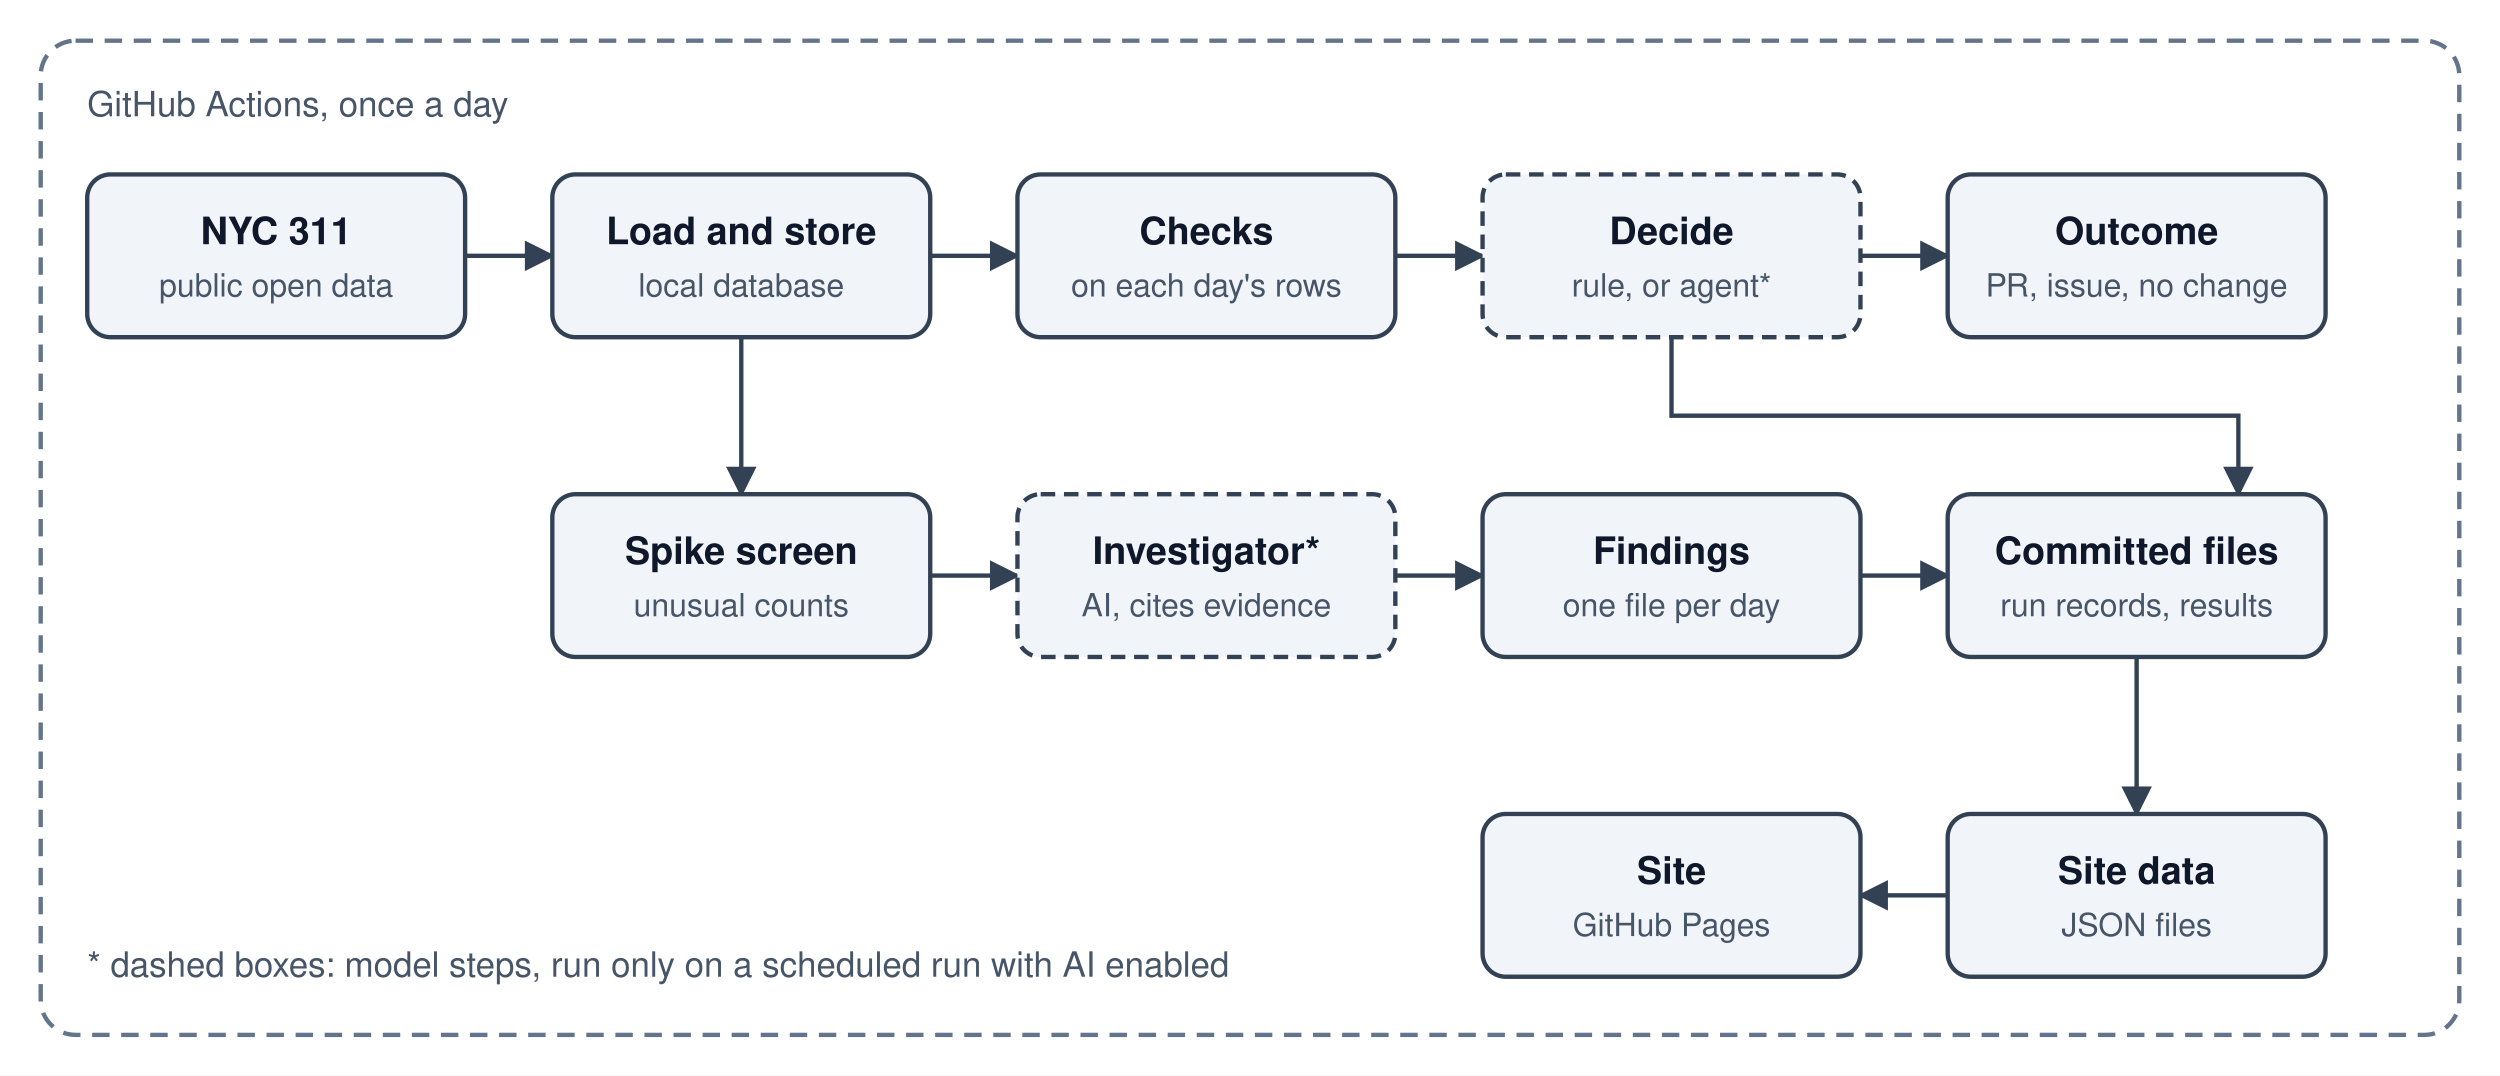
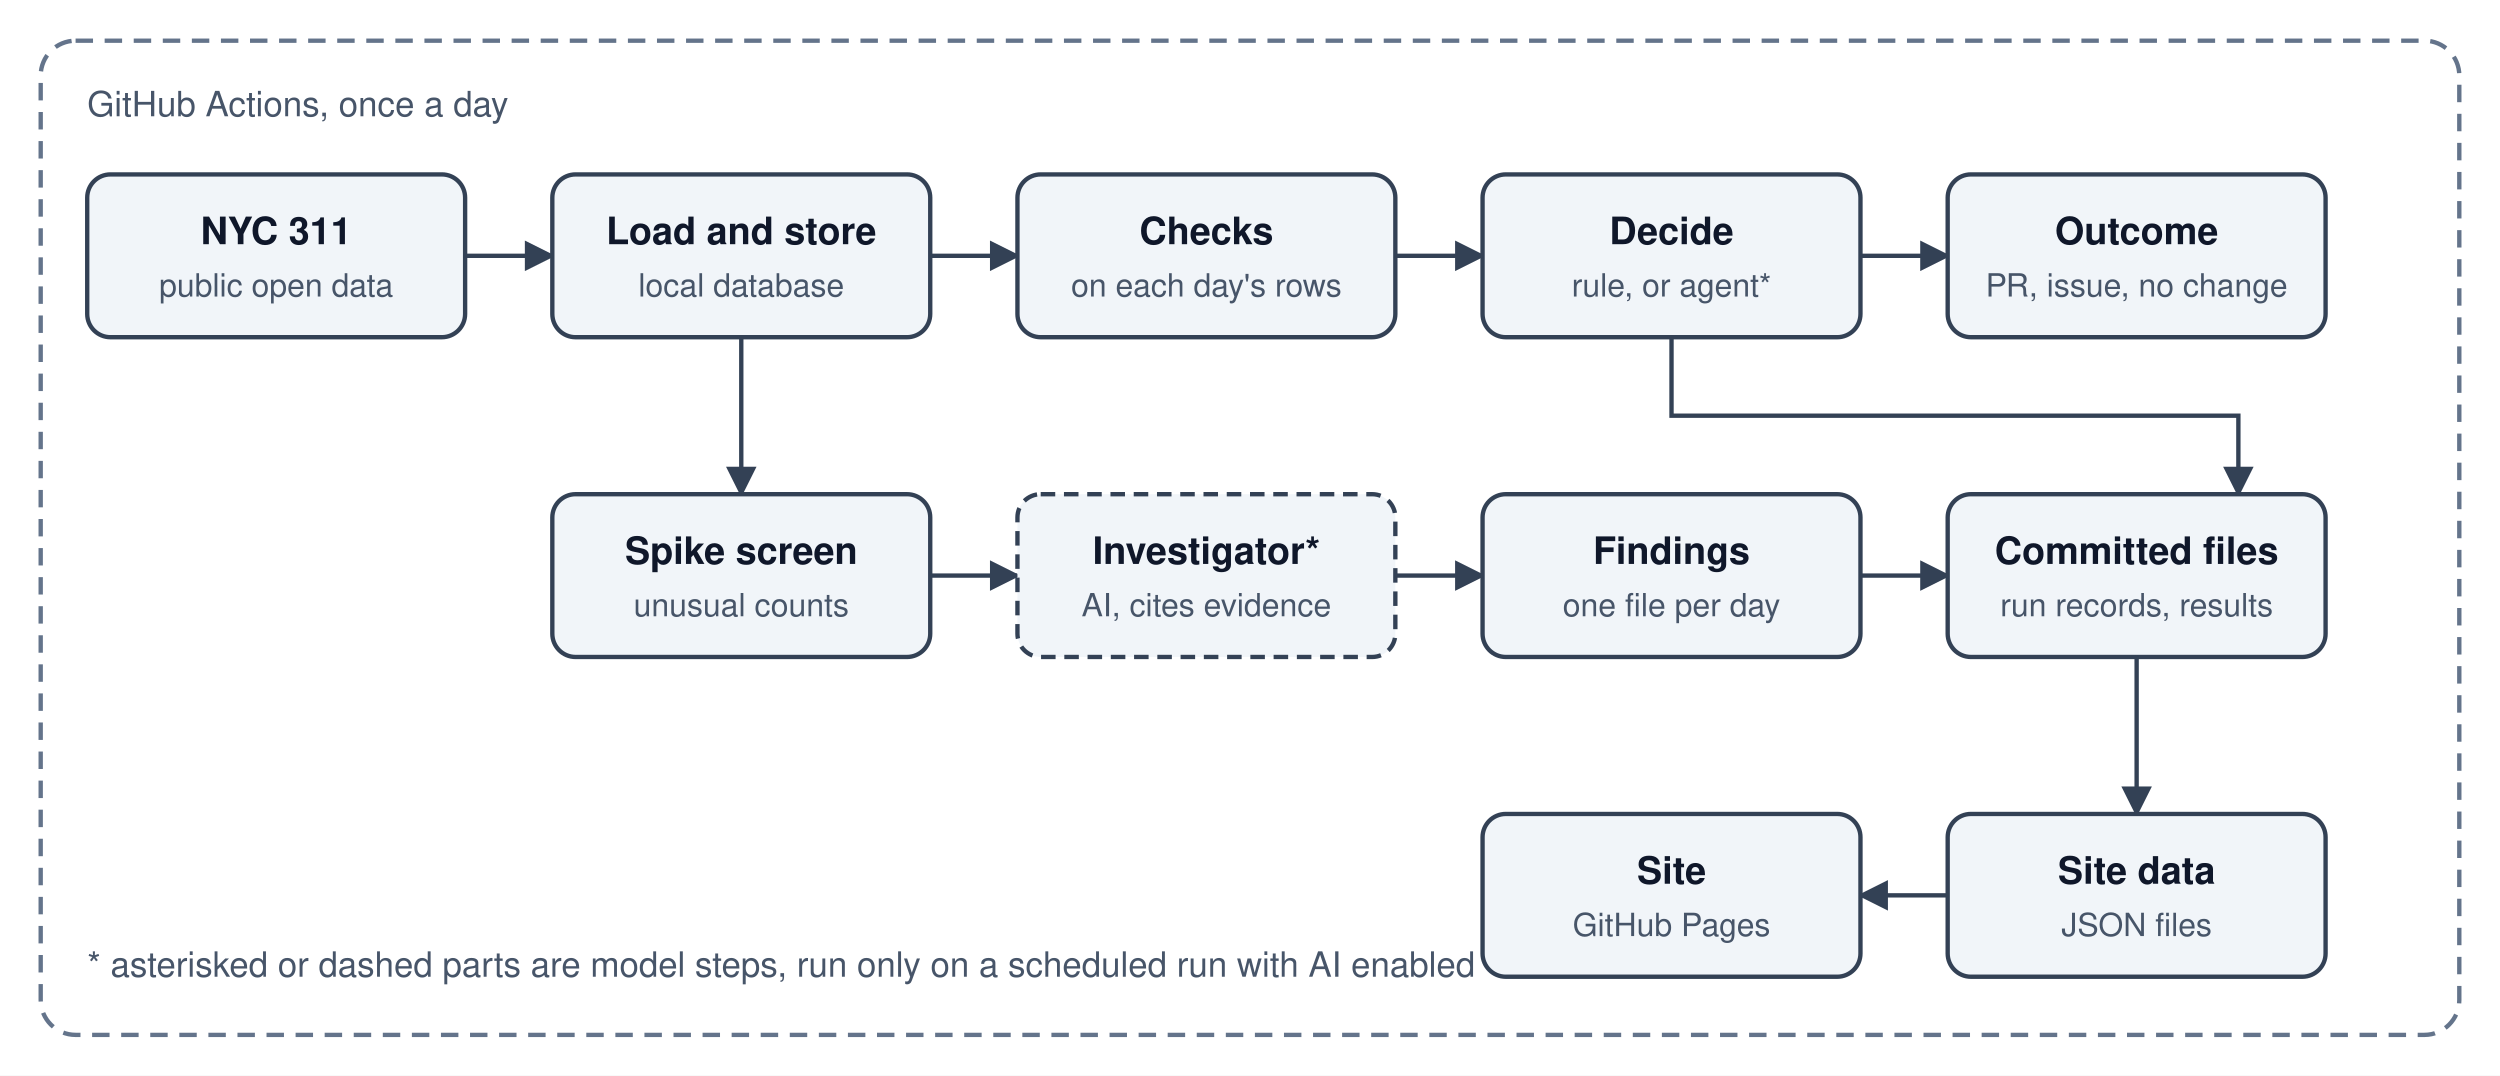
<svg xmlns="http://www.w3.org/2000/svg" viewBox="0 0 860 370" width="860" height="370" font-family="-apple-system, Segoe UI, Helvetica, Arial, sans-serif" font-size="13" fill="#0f172a" role="img" aria-labelledby="t d">
  <defs>
    <marker id="a" viewBox="0 0 10 10" refX="9" refY="5" markerWidth="7" markerHeight="7" orient="auto-start-reverse">
      <path d="M0 0L10 5L0 10z" fill="#334155" />
    </marker>
  </defs>
  <rect width="860" height="370" fill="#ffffff" />
  <rect x="14" y="14" width="832" height="342" rx="12" fill="none" stroke="#64748b" stroke-width="1.5" stroke-dasharray="6 4" />
  <text x="30" y="40" font-size="12" fill="#475569">GitHub Actions, once a day</text>
-   <text x="30" y="336" font-size="12" fill="#475569">* dashed boxes: model steps, run only on a scheduled run with AI enabled</text>
+   <text x="30" y="336" font-size="12" fill="#475569">* asterisked or dashed parts are model steps, run only on a scheduled run with AI enabled</text>
  <line x1="160" y1="88" x2="190" y2="88" stroke="#334155" stroke-width="1.5" marker-end="url(#a)" />
  <line x1="320" y1="88" x2="350" y2="88" stroke="#334155" stroke-width="1.5" marker-end="url(#a)" />
  <line x1="480" y1="88" x2="510" y2="88" stroke="#334155" stroke-width="1.5" marker-end="url(#a)" />
  <line x1="640" y1="88" x2="670" y2="88" stroke="#334155" stroke-width="1.5" marker-end="url(#a)" />
  <line x1="255.0" y1="116" x2="255.0" y2="170" stroke="#334155" stroke-width="1.5" marker-end="url(#a)" />
  <line x1="320" y1="198" x2="350" y2="198" stroke="#334155" stroke-width="1.5" marker-end="url(#a)" />
  <line x1="480" y1="198" x2="510" y2="198" stroke="#334155" stroke-width="1.5" marker-end="url(#a)" />
  <line x1="640" y1="198" x2="670" y2="198" stroke="#334155" stroke-width="1.5" marker-end="url(#a)" />
  <line x1="735.0" y1="226" x2="735.0" y2="280" stroke="#334155" stroke-width="1.5" marker-end="url(#a)" />
  <line x1="670" y1="308" x2="640" y2="308" stroke="#334155" stroke-width="1.5" marker-end="url(#a)" />
  <polyline points="575.0,116 575.0,143 770,143 770,170" fill="none" stroke="#334155" stroke-width="1.5" marker-end="url(#a)" />
  <rect x="30" y="60" width="130" height="56" rx="8" fill="#f1f5f9" stroke="#334155" stroke-width="1.5" />
  <text x="95.0" y="84" text-anchor="middle" font-weight="600">NYC 311</text>
  <text x="95.0" y="102" text-anchor="middle" font-size="11" fill="#475569">public open data</text>
  <rect x="190" y="60" width="130" height="56" rx="8" fill="#f1f5f9" stroke="#334155" stroke-width="1.5" />
  <text x="255.0" y="84" text-anchor="middle" font-weight="600">Load and store</text>
  <text x="255.0" y="102" text-anchor="middle" font-size="11" fill="#475569">local database</text>
  <rect x="350" y="60" width="130" height="56" rx="8" fill="#f1f5f9" stroke="#334155" stroke-width="1.5" />
  <text x="415.0" y="84" text-anchor="middle" font-weight="600">Checks</text>
  <text x="415.0" y="102" text-anchor="middle" font-size="11" fill="#475569">on each day's rows</text>
-   <rect x="510" y="60" width="130" height="56" rx="8" fill="#f1f5f9" stroke="#334155" stroke-width="1.5" stroke-dasharray="5 3" />
+   <rect x="510" y="60" width="130" height="56" rx="8" fill="#f1f5f9" stroke="#334155" stroke-width="1.5" />
  <text x="575.0" y="84" text-anchor="middle" font-weight="600">Decide</text>
  <text x="575.0" y="102" text-anchor="middle" font-size="11" fill="#475569">rule, or agent*</text>
  <rect x="670" y="60" width="130" height="56" rx="8" fill="#f1f5f9" stroke="#334155" stroke-width="1.5" />
  <text x="735.0" y="84" text-anchor="middle" font-weight="600">Outcome</text>
  <text x="735.0" y="102" text-anchor="middle" font-size="11" fill="#475569">PR, issue, no change</text>
  <rect x="190" y="170" width="130" height="56" rx="8" fill="#f1f5f9" stroke="#334155" stroke-width="1.5" />
  <text x="255.0" y="194" text-anchor="middle" font-weight="600">Spike screen</text>
  <text x="255.0" y="212" text-anchor="middle" font-size="11" fill="#475569">unusual counts</text>
  <rect x="350" y="170" width="130" height="56" rx="8" fill="#f1f5f9" stroke="#334155" stroke-width="1.5" stroke-dasharray="5 3" />
  <text x="415.0" y="194" text-anchor="middle" font-weight="600">Investigator*</text>
  <text x="415.0" y="212" text-anchor="middle" font-size="11" fill="#475569">AI, cites evidence</text>
  <rect x="510" y="170" width="130" height="56" rx="8" fill="#f1f5f9" stroke="#334155" stroke-width="1.5" />
  <text x="575.0" y="194" text-anchor="middle" font-weight="600">Findings</text>
  <text x="575.0" y="212" text-anchor="middle" font-size="11" fill="#475569">one file per day</text>
  <rect x="670" y="170" width="130" height="56" rx="8" fill="#f1f5f9" stroke="#334155" stroke-width="1.5" />
  <text x="735.0" y="194" text-anchor="middle" font-weight="600">Committed files</text>
  <text x="735.0" y="212" text-anchor="middle" font-size="11" fill="#475569">run records, results</text>
  <rect x="670" y="280" width="130" height="56" rx="8" fill="#f1f5f9" stroke="#334155" stroke-width="1.5" />
  <text x="735.0" y="304" text-anchor="middle" font-weight="600">Site data</text>
  <text x="735.0" y="322" text-anchor="middle" font-size="11" fill="#475569">JSON files</text>
  <rect x="510" y="280" width="130" height="56" rx="8" fill="#f1f5f9" stroke="#334155" stroke-width="1.5" />
  <text x="575.0" y="304" text-anchor="middle" font-weight="600">Site</text>
  <text x="575.0" y="322" text-anchor="middle" font-size="11" fill="#475569">GitHub Pages</text>
</svg>
